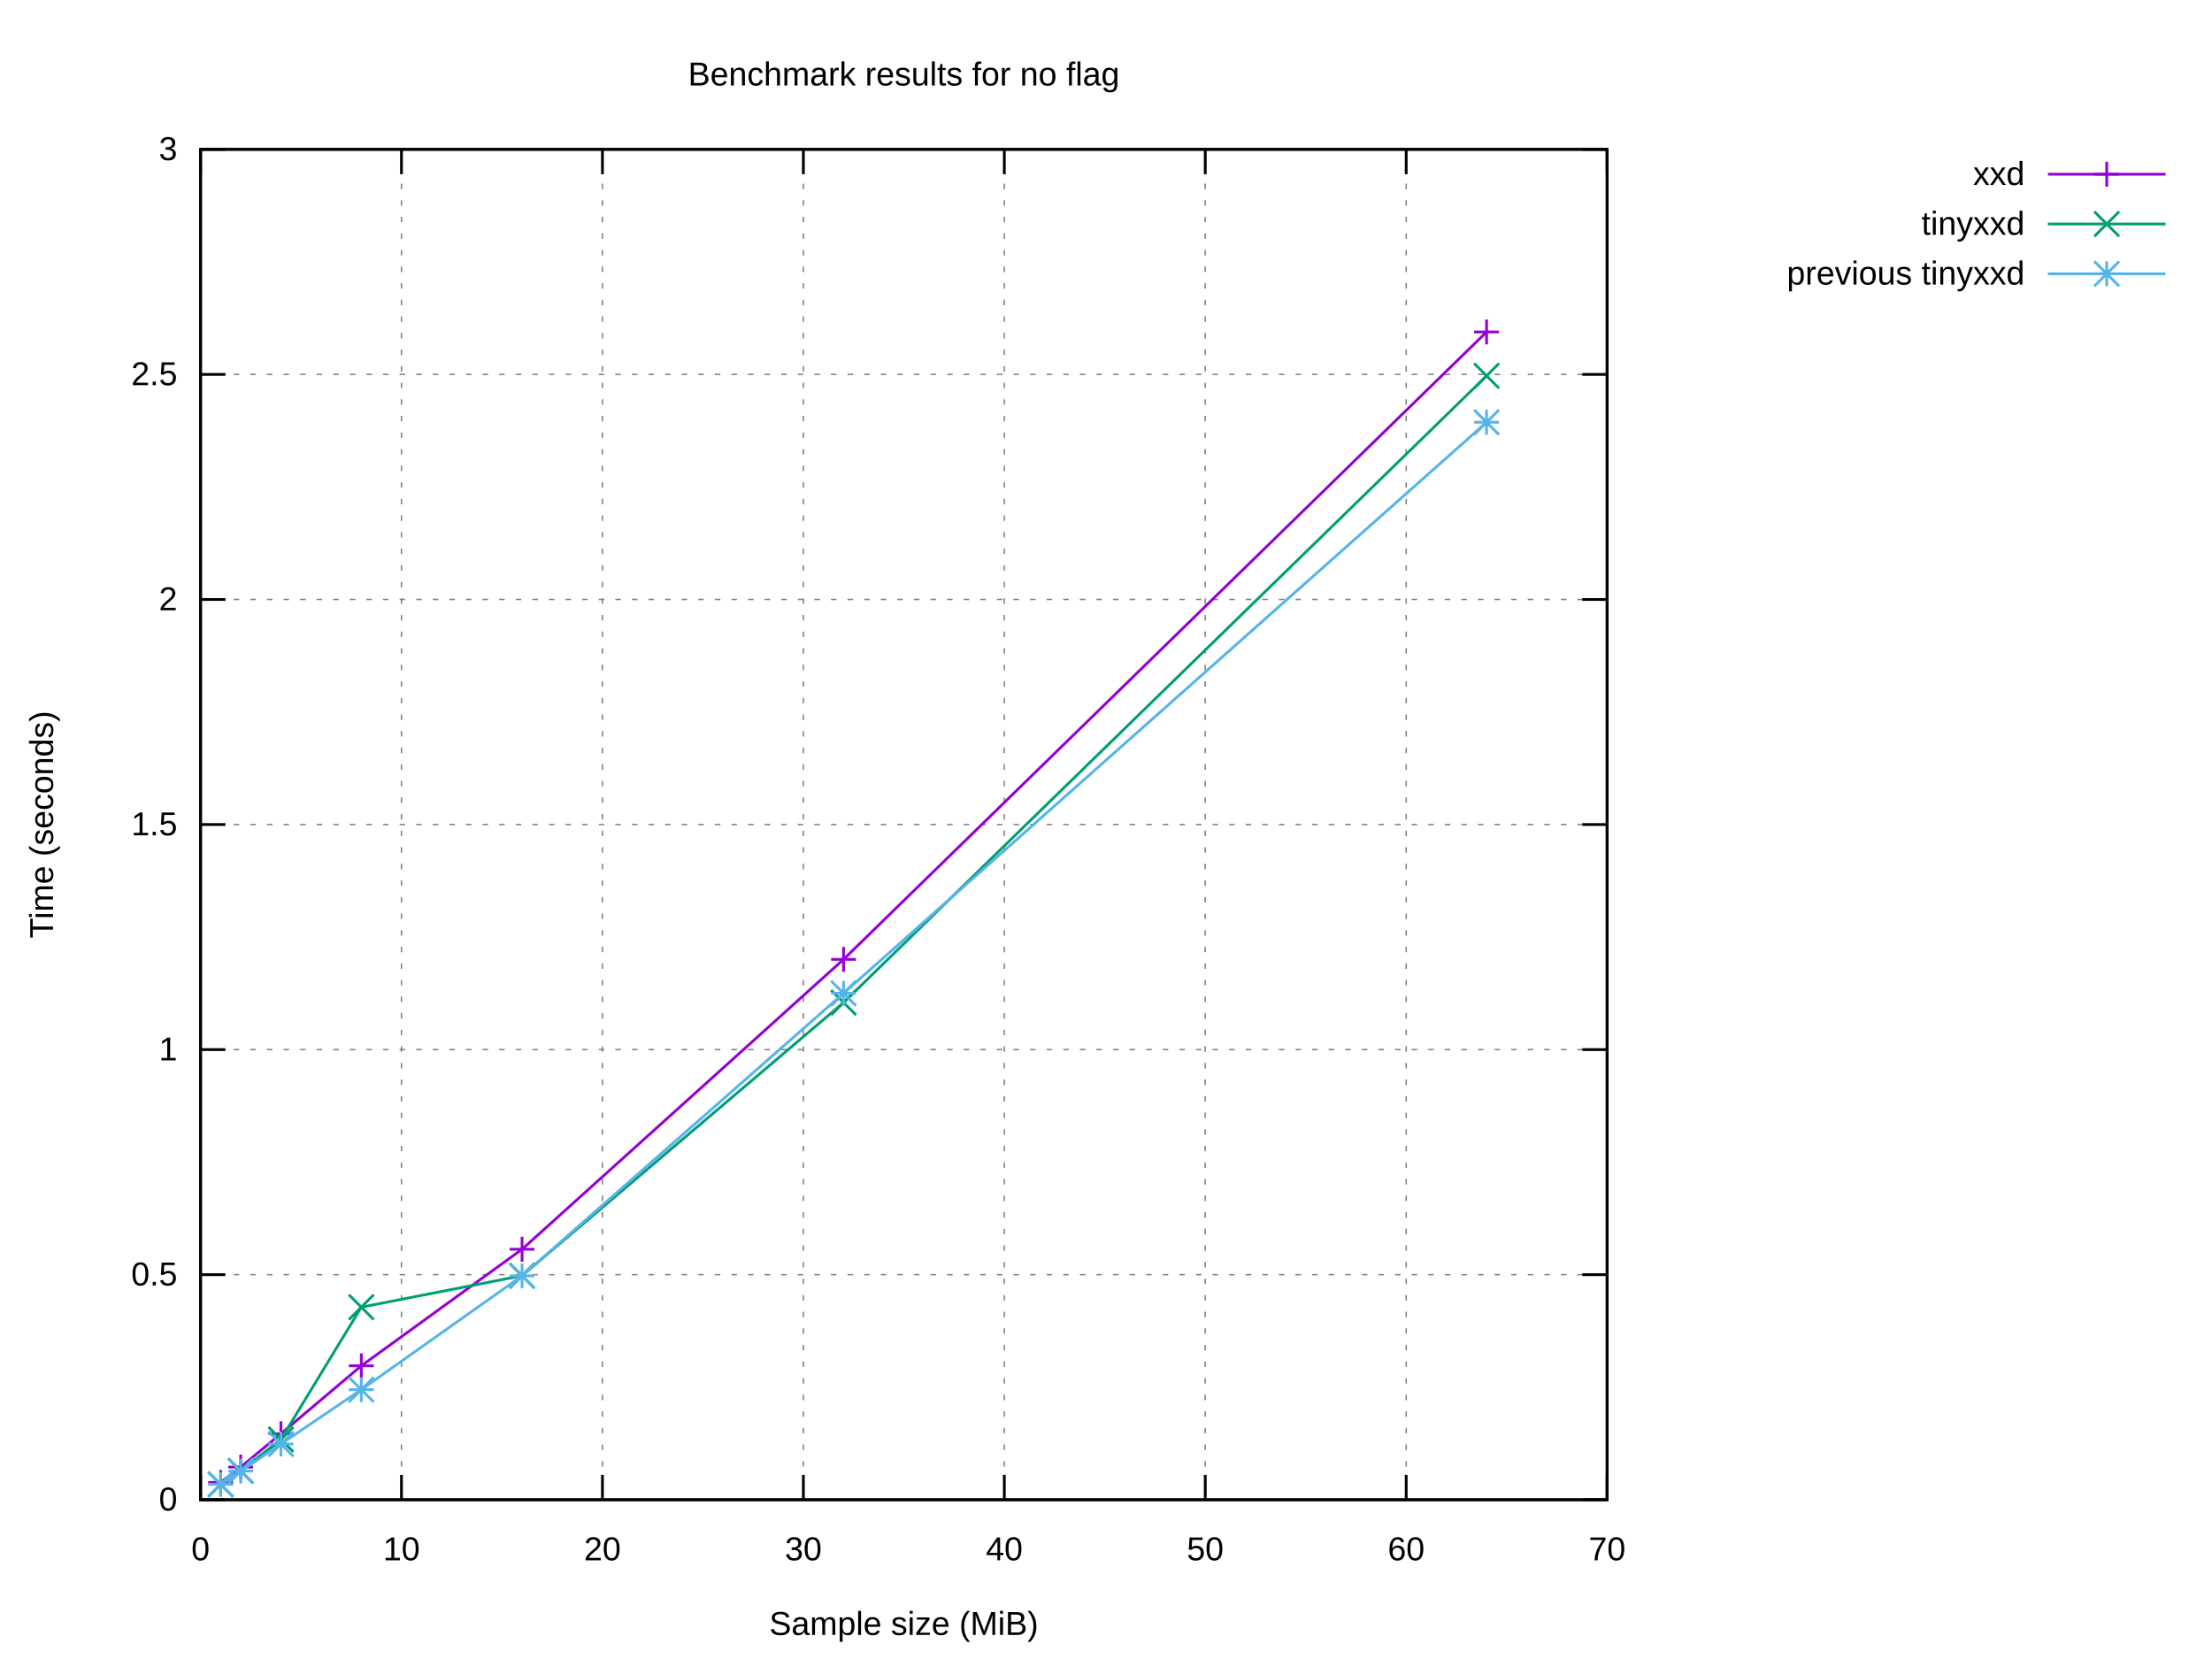
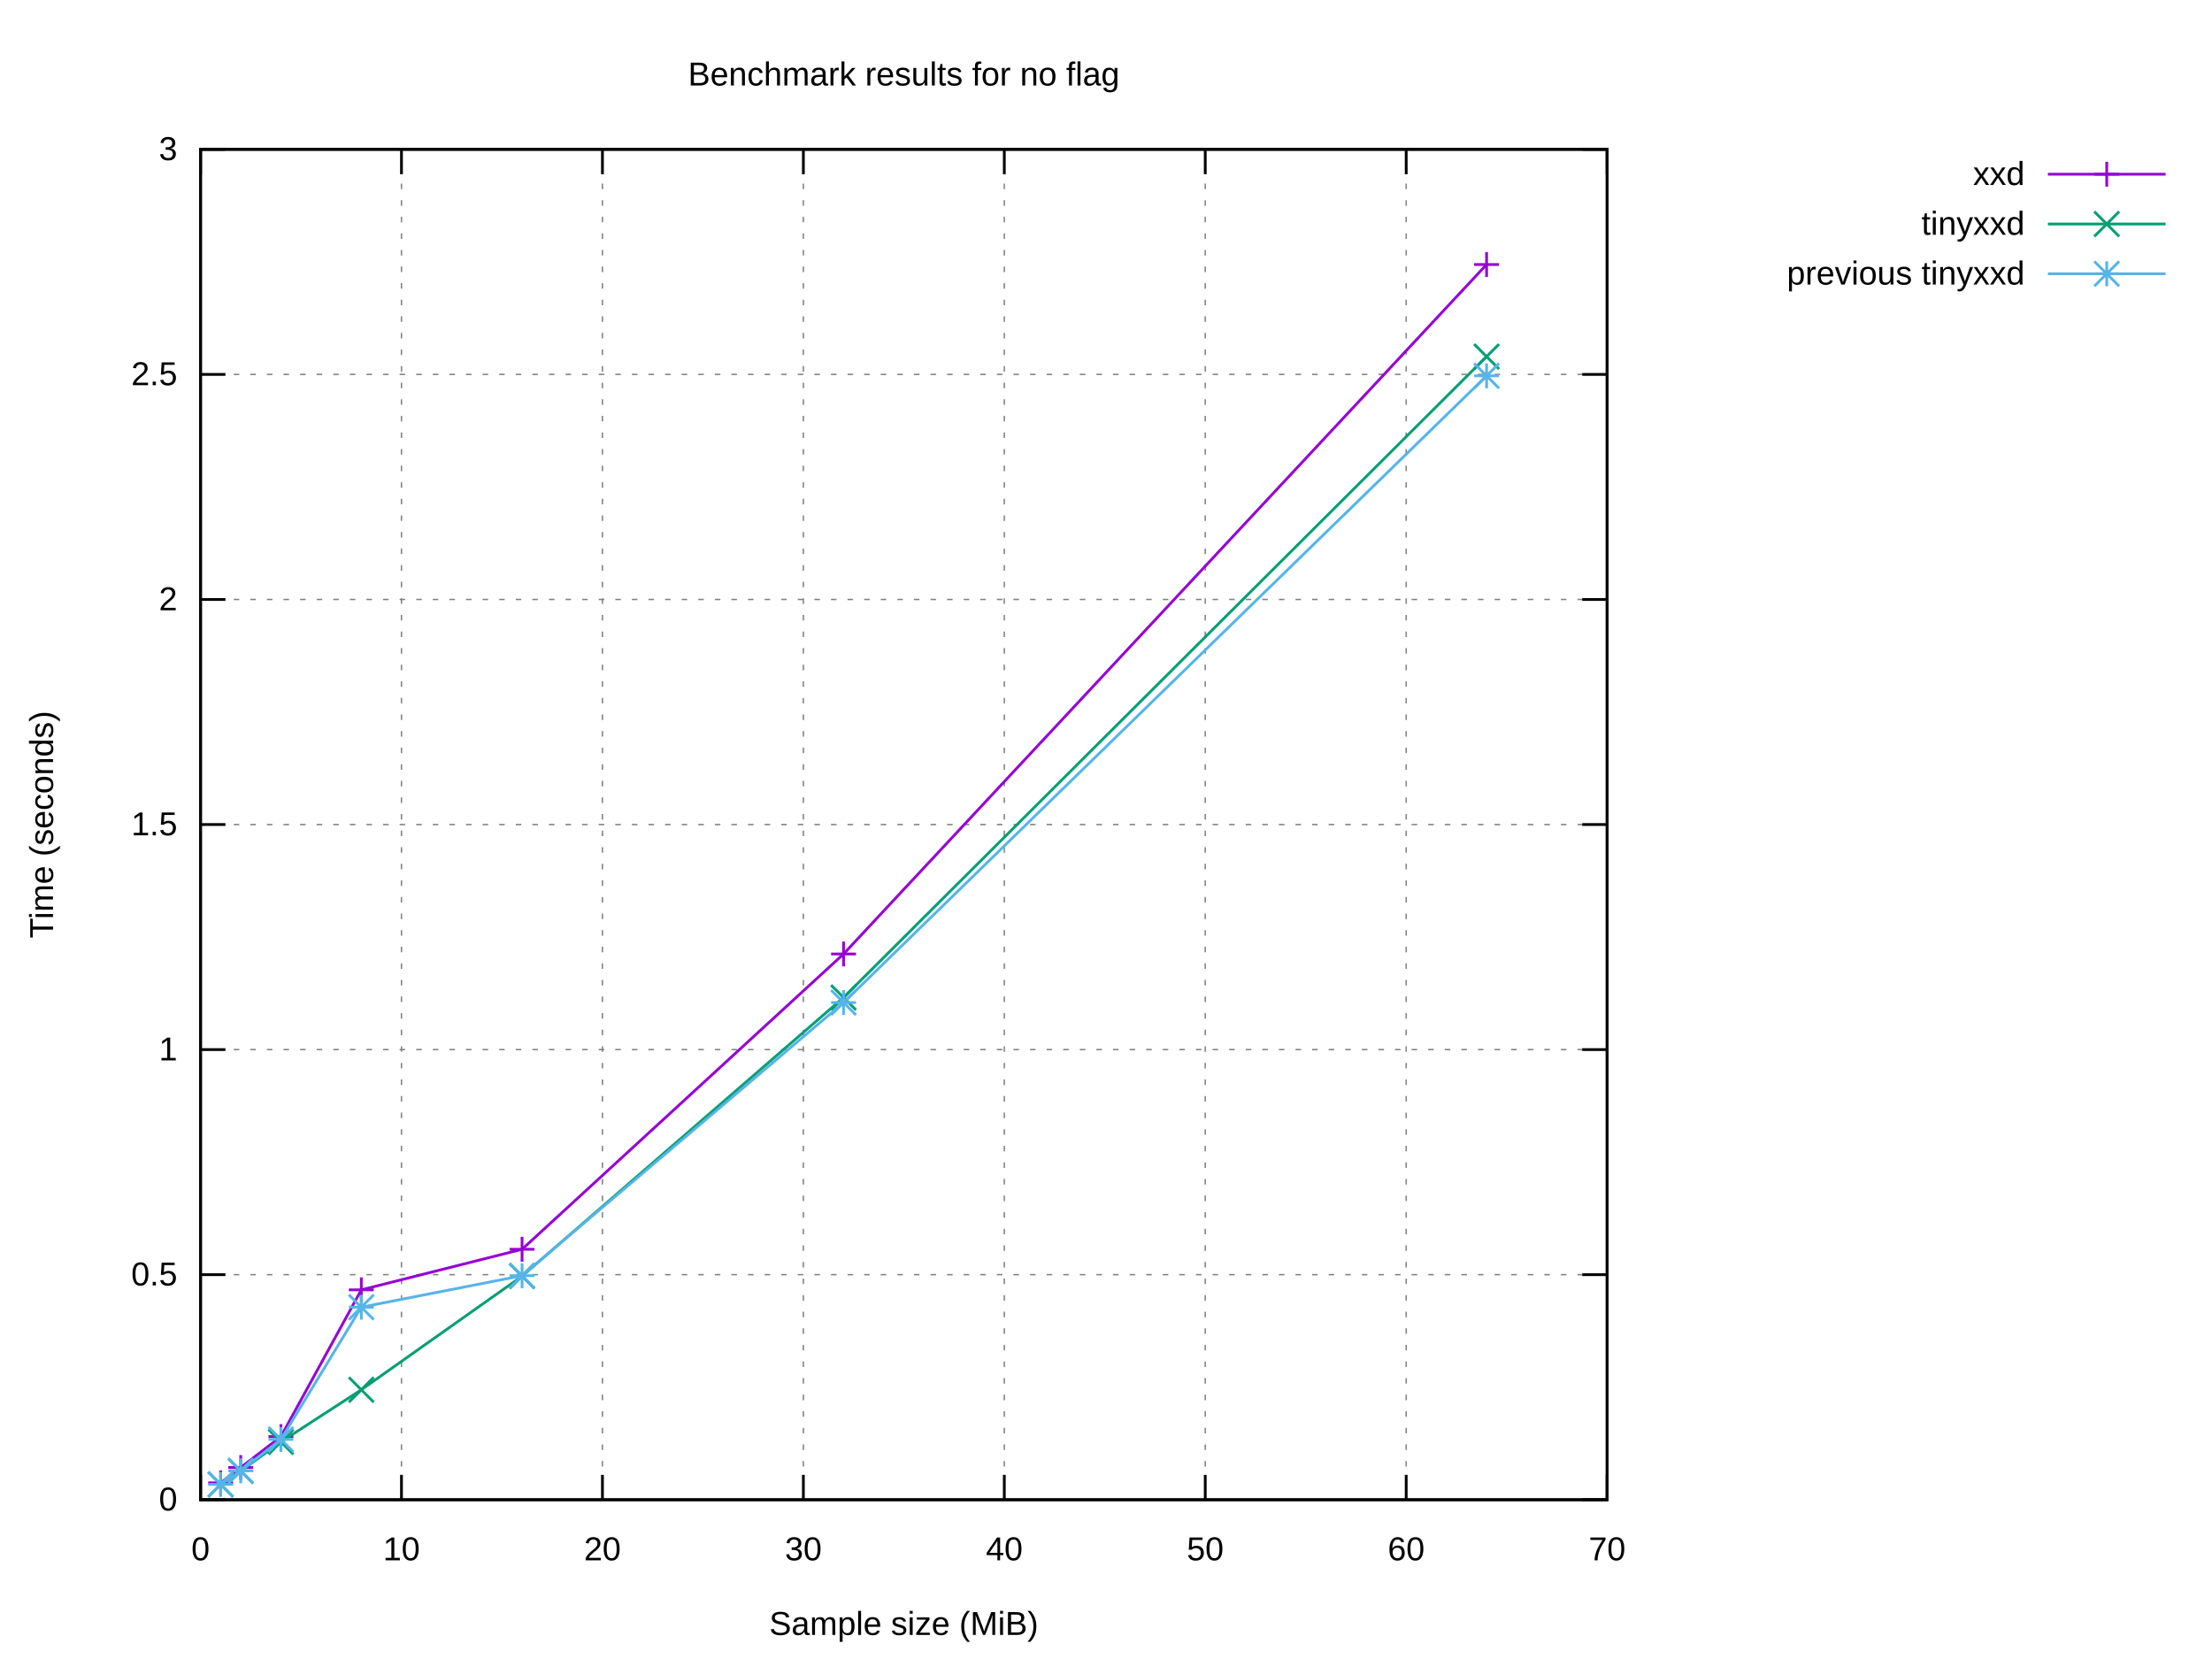
<svg xmlns="http://www.w3.org/2000/svg" xmlns:xlink="http://www.w3.org/1999/xlink" width="800" height="600" viewBox="0 0 800 600">
  <g id="gnuplot_canvas">
    <rect x="0" y="0" width="800" height="600" fill="#ffffff" />
    <defs>
      <circle id="gpDot" r="0.5" stroke-width="0.5" stroke="currentColor" />
      <path id="gpPt0" stroke-width="0.222" stroke="currentColor" d="M-1,0 h2 M0,-1 v2" />
      <path id="gpPt1" stroke-width="0.222" stroke="currentColor" d="M-1,-1 L1,1 M1,-1 L-1,1" />
      <path id="gpPt2" stroke-width="0.222" stroke="currentColor" d="M-1,0 L1,0 M0,-1 L0,1 M-1,-1 L1,1 M-1,1 L1,-1" />
      <rect id="gpPt3" stroke-width="0.222" stroke="currentColor" x="-1" y="-1" width="2" height="2" />
      <rect id="gpPt4" stroke-width="0.222" stroke="currentColor" fill="currentColor" x="-1" y="-1" width="2" height="2" />
      <circle id="gpPt5" stroke-width="0.222" stroke="currentColor" cx="0" cy="0" r="1" />
      <use xlink:href="#gpPt5" id="gpPt6" fill="currentColor" stroke="none" />
      <path id="gpPt7" stroke-width="0.222" stroke="currentColor" d="M0,-1.33 L-1.33,0.67 L1.33,0.67 z" />
      <use xlink:href="#gpPt7" id="gpPt8" fill="currentColor" stroke="none" />
      <use xlink:href="#gpPt7" id="gpPt9" stroke="currentColor" transform="rotate(180)" />
      <use xlink:href="#gpPt9" id="gpPt10" fill="currentColor" stroke="none" />
      <use xlink:href="#gpPt3" id="gpPt11" stroke="currentColor" transform="rotate(45)" />
      <use xlink:href="#gpPt11" id="gpPt12" fill="currentColor" stroke="none" />
      <path id="gpPt13" stroke-width="0.222" stroke="currentColor" d="M0,1.330 L1.265,0.411 L0.782,-1.067 L-0.782,-1.076 L-1.265,0.411 z" />
      <use xlink:href="#gpPt13" id="gpPt14" fill="currentColor" stroke="none" />
      <filter id="textbox" filterUnits="objectBoundingBox" x="0" y="0" height="1" width="1">
        <feFlood flood-color="#FFFFFF" flood-opacity="1" result="bgnd" />
        <feComposite in="SourceGraphic" in2="bgnd" operator="atop" />
      </filter>
      <filter id="greybox" filterUnits="objectBoundingBox" x="0" y="0" height="1" width="1">
        <feFlood flood-color="lightgrey" flood-opacity="1" result="grey" />
        <feComposite in="SourceGraphic" in2="grey" operator="atop" />
      </filter>
    </defs>
    <g fill="none" color="#FFFFFF" stroke="currentColor" stroke-width="1.00" stroke-linecap="butt" stroke-linejoin="miter">
</g>
    <g fill="none" color="black" stroke="currentColor" stroke-width="1.00" stroke-linecap="butt" stroke-linejoin="miter">
</g>
    <g fill="none" color="black" stroke="black" stroke-width="0.50" stroke-linecap="butt" stroke-linejoin="miter">
</g>
    <g fill="none" color="gray" stroke="currentColor" stroke-width="0.50" stroke-linecap="butt" stroke-linejoin="miter">
      <path stroke="gray" stroke-dasharray="2,4" class="gridline" d="M72.53,542.40 L581.24,542.40  " />
    </g>
    <g fill="none" color="gray" stroke="gray" stroke-width="1.00" stroke-linecap="butt" stroke-linejoin="miter">
</g>
    <g fill="none" color="black" stroke="currentColor" stroke-width="1.00" stroke-linecap="butt" stroke-linejoin="miter">
      <path stroke="black" d="M72.53,542.40 L81.53,542.40 M581.24,542.40 L572.24,542.40  " />
      <g transform="translate(64.14,546.30)" stroke="none" fill="black" font-family="Arial" font-size="12.00" text-anchor="end">
        <text>
          <tspan font-family="Arial"> 0</tspan>
        </text>
      </g>
    </g>
    <g fill="none" color="black" stroke="currentColor" stroke-width="1.00" stroke-linecap="butt" stroke-linejoin="miter">
</g>
    <g fill="none" color="black" stroke="black" stroke-width="0.50" stroke-linecap="butt" stroke-linejoin="miter">
</g>
    <g fill="none" color="gray" stroke="currentColor" stroke-width="0.50" stroke-linecap="butt" stroke-linejoin="miter">
      <path stroke="gray" stroke-dasharray="2,4" class="gridline" d="M72.53,461.00 L581.24,461.00  " />
    </g>
    <g fill="none" color="gray" stroke="gray" stroke-width="1.00" stroke-linecap="butt" stroke-linejoin="miter">
</g>
    <g fill="none" color="black" stroke="currentColor" stroke-width="1.00" stroke-linecap="butt" stroke-linejoin="miter">
      <path stroke="black" d="M72.53,461.00 L81.53,461.00 M581.24,461.00 L572.24,461.00  " />
      <g transform="translate(64.14,464.90)" stroke="none" fill="black" font-family="Arial" font-size="12.00" text-anchor="end">
        <text>
          <tspan font-family="Arial"> 0.5</tspan>
        </text>
      </g>
    </g>
    <g fill="none" color="black" stroke="currentColor" stroke-width="1.00" stroke-linecap="butt" stroke-linejoin="miter">
</g>
    <g fill="none" color="black" stroke="black" stroke-width="0.50" stroke-linecap="butt" stroke-linejoin="miter">
</g>
    <g fill="none" color="gray" stroke="currentColor" stroke-width="0.50" stroke-linecap="butt" stroke-linejoin="miter">
      <path stroke="gray" stroke-dasharray="2,4" class="gridline" d="M72.53,379.60 L581.24,379.60  " />
    </g>
    <g fill="none" color="gray" stroke="gray" stroke-width="1.00" stroke-linecap="butt" stroke-linejoin="miter">
</g>
    <g fill="none" color="black" stroke="currentColor" stroke-width="1.00" stroke-linecap="butt" stroke-linejoin="miter">
      <path stroke="black" d="M72.53,379.60 L81.53,379.60 M581.24,379.60 L572.24,379.60  " />
      <g transform="translate(64.14,383.50)" stroke="none" fill="black" font-family="Arial" font-size="12.00" text-anchor="end">
        <text>
          <tspan font-family="Arial"> 1</tspan>
        </text>
      </g>
    </g>
    <g fill="none" color="black" stroke="currentColor" stroke-width="1.00" stroke-linecap="butt" stroke-linejoin="miter">
</g>
    <g fill="none" color="black" stroke="black" stroke-width="0.50" stroke-linecap="butt" stroke-linejoin="miter">
</g>
    <g fill="none" color="gray" stroke="currentColor" stroke-width="0.50" stroke-linecap="butt" stroke-linejoin="miter">
      <path stroke="gray" stroke-dasharray="2,4" class="gridline" d="M72.53,298.20 L581.24,298.20  " />
    </g>
    <g fill="none" color="gray" stroke="gray" stroke-width="1.00" stroke-linecap="butt" stroke-linejoin="miter">
</g>
    <g fill="none" color="black" stroke="currentColor" stroke-width="1.00" stroke-linecap="butt" stroke-linejoin="miter">
      <path stroke="black" d="M72.53,298.20 L81.53,298.20 M581.24,298.20 L572.24,298.20  " />
      <g transform="translate(64.14,302.10)" stroke="none" fill="black" font-family="Arial" font-size="12.00" text-anchor="end">
        <text>
          <tspan font-family="Arial"> 1.5</tspan>
        </text>
      </g>
    </g>
    <g fill="none" color="black" stroke="currentColor" stroke-width="1.00" stroke-linecap="butt" stroke-linejoin="miter">
</g>
    <g fill="none" color="black" stroke="black" stroke-width="0.50" stroke-linecap="butt" stroke-linejoin="miter">
</g>
    <g fill="none" color="gray" stroke="currentColor" stroke-width="0.50" stroke-linecap="butt" stroke-linejoin="miter">
      <path stroke="gray" stroke-dasharray="2,4" class="gridline" d="M72.53,216.81 L581.24,216.81  " />
    </g>
    <g fill="none" color="gray" stroke="gray" stroke-width="1.00" stroke-linecap="butt" stroke-linejoin="miter">
</g>
    <g fill="none" color="black" stroke="currentColor" stroke-width="1.00" stroke-linecap="butt" stroke-linejoin="miter">
      <path stroke="black" d="M72.53,216.81 L81.53,216.81 M581.24,216.81 L572.24,216.81  " />
      <g transform="translate(64.14,220.71)" stroke="none" fill="black" font-family="Arial" font-size="12.00" text-anchor="end">
        <text>
          <tspan font-family="Arial"> 2</tspan>
        </text>
      </g>
    </g>
    <g fill="none" color="black" stroke="currentColor" stroke-width="1.00" stroke-linecap="butt" stroke-linejoin="miter">
</g>
    <g fill="none" color="black" stroke="black" stroke-width="0.50" stroke-linecap="butt" stroke-linejoin="miter">
</g>
    <g fill="none" color="gray" stroke="currentColor" stroke-width="0.50" stroke-linecap="butt" stroke-linejoin="miter">
      <path stroke="gray" stroke-dasharray="2,4" class="gridline" d="M72.53,135.41 L581.24,135.41  " />
    </g>
    <g fill="none" color="gray" stroke="gray" stroke-width="1.00" stroke-linecap="butt" stroke-linejoin="miter">
</g>
    <g fill="none" color="black" stroke="currentColor" stroke-width="1.00" stroke-linecap="butt" stroke-linejoin="miter">
      <path stroke="black" d="M72.53,135.41 L81.53,135.41 M581.24,135.41 L572.24,135.41  " />
      <g transform="translate(64.14,139.31)" stroke="none" fill="black" font-family="Arial" font-size="12.00" text-anchor="end">
        <text>
          <tspan font-family="Arial"> 2.5</tspan>
        </text>
      </g>
    </g>
    <g fill="none" color="black" stroke="currentColor" stroke-width="1.00" stroke-linecap="butt" stroke-linejoin="miter">
</g>
    <g fill="none" color="black" stroke="black" stroke-width="0.50" stroke-linecap="butt" stroke-linejoin="miter">
</g>
    <g fill="none" color="gray" stroke="currentColor" stroke-width="0.50" stroke-linecap="butt" stroke-linejoin="miter">
      <path stroke="gray" stroke-dasharray="2,4" class="gridline" d="M72.53,54.01 L581.24,54.01  " />
    </g>
    <g fill="none" color="gray" stroke="gray" stroke-width="1.00" stroke-linecap="butt" stroke-linejoin="miter">
</g>
    <g fill="none" color="black" stroke="currentColor" stroke-width="1.00" stroke-linecap="butt" stroke-linejoin="miter">
      <path stroke="black" d="M72.53,54.01 L81.53,54.01 M581.24,54.01 L572.24,54.01  " />
      <g transform="translate(64.14,57.91)" stroke="none" fill="black" font-family="Arial" font-size="12.00" text-anchor="end">
        <text>
          <tspan font-family="Arial"> 3</tspan>
        </text>
      </g>
    </g>
    <g fill="none" color="black" stroke="currentColor" stroke-width="1.00" stroke-linecap="butt" stroke-linejoin="miter">
</g>
    <g fill="none" color="black" stroke="black" stroke-width="0.50" stroke-linecap="butt" stroke-linejoin="miter">
</g>
    <g fill="none" color="gray" stroke="currentColor" stroke-width="0.50" stroke-linecap="butt" stroke-linejoin="miter">
      <path stroke="gray" stroke-dasharray="2,4" class="gridline" d="M72.53,542.40 L72.53,54.01  " />
    </g>
    <g fill="none" color="gray" stroke="gray" stroke-width="1.00" stroke-linecap="butt" stroke-linejoin="miter">
</g>
    <g fill="none" color="black" stroke="currentColor" stroke-width="1.00" stroke-linecap="butt" stroke-linejoin="miter">
      <path stroke="black" d="M72.53,542.40 L72.53,533.40 M72.53,54.01 L72.53,63.01  " />
      <g transform="translate(72.53,564.30)" stroke="none" fill="black" font-family="Arial" font-size="12.00" text-anchor="middle">
        <text>
          <tspan font-family="Arial"> 0</tspan>
        </text>
      </g>
    </g>
    <g fill="none" color="black" stroke="currentColor" stroke-width="1.00" stroke-linecap="butt" stroke-linejoin="miter">
</g>
    <g fill="none" color="black" stroke="black" stroke-width="0.50" stroke-linecap="butt" stroke-linejoin="miter">
</g>
    <g fill="none" color="gray" stroke="currentColor" stroke-width="0.50" stroke-linecap="butt" stroke-linejoin="miter">
      <path stroke="gray" stroke-dasharray="2,4" class="gridline" d="M145.20,542.40 L145.20,54.01  " />
    </g>
    <g fill="none" color="gray" stroke="gray" stroke-width="1.00" stroke-linecap="butt" stroke-linejoin="miter">
</g>
    <g fill="none" color="black" stroke="currentColor" stroke-width="1.00" stroke-linecap="butt" stroke-linejoin="miter">
      <path stroke="black" d="M145.20,542.40 L145.20,533.40 M145.20,54.01 L145.20,63.01  " />
      <g transform="translate(145.20,564.30)" stroke="none" fill="black" font-family="Arial" font-size="12.00" text-anchor="middle">
        <text>
          <tspan font-family="Arial"> 10</tspan>
        </text>
      </g>
    </g>
    <g fill="none" color="black" stroke="currentColor" stroke-width="1.00" stroke-linecap="butt" stroke-linejoin="miter">
</g>
    <g fill="none" color="black" stroke="black" stroke-width="0.50" stroke-linecap="butt" stroke-linejoin="miter">
</g>
    <g fill="none" color="gray" stroke="currentColor" stroke-width="0.50" stroke-linecap="butt" stroke-linejoin="miter">
      <path stroke="gray" stroke-dasharray="2,4" class="gridline" d="M217.88,542.40 L217.88,54.01  " />
    </g>
    <g fill="none" color="gray" stroke="gray" stroke-width="1.00" stroke-linecap="butt" stroke-linejoin="miter">
</g>
    <g fill="none" color="black" stroke="currentColor" stroke-width="1.00" stroke-linecap="butt" stroke-linejoin="miter">
      <path stroke="black" d="M217.88,542.40 L217.88,533.40 M217.88,54.01 L217.88,63.01  " />
      <g transform="translate(217.88,564.30)" stroke="none" fill="black" font-family="Arial" font-size="12.00" text-anchor="middle">
        <text>
          <tspan font-family="Arial"> 20</tspan>
        </text>
      </g>
    </g>
    <g fill="none" color="black" stroke="currentColor" stroke-width="1.00" stroke-linecap="butt" stroke-linejoin="miter">
</g>
    <g fill="none" color="black" stroke="black" stroke-width="0.50" stroke-linecap="butt" stroke-linejoin="miter">
</g>
    <g fill="none" color="gray" stroke="currentColor" stroke-width="0.50" stroke-linecap="butt" stroke-linejoin="miter">
      <path stroke="gray" stroke-dasharray="2,4" class="gridline" d="M290.55,542.40 L290.55,54.01  " />
    </g>
    <g fill="none" color="gray" stroke="gray" stroke-width="1.00" stroke-linecap="butt" stroke-linejoin="miter">
</g>
    <g fill="none" color="black" stroke="currentColor" stroke-width="1.00" stroke-linecap="butt" stroke-linejoin="miter">
      <path stroke="black" d="M290.55,542.40 L290.55,533.40 M290.55,54.01 L290.55,63.01  " />
      <g transform="translate(290.55,564.30)" stroke="none" fill="black" font-family="Arial" font-size="12.00" text-anchor="middle">
        <text>
          <tspan font-family="Arial"> 30</tspan>
        </text>
      </g>
    </g>
    <g fill="none" color="black" stroke="currentColor" stroke-width="1.00" stroke-linecap="butt" stroke-linejoin="miter">
</g>
    <g fill="none" color="black" stroke="black" stroke-width="0.50" stroke-linecap="butt" stroke-linejoin="miter">
</g>
    <g fill="none" color="gray" stroke="currentColor" stroke-width="0.50" stroke-linecap="butt" stroke-linejoin="miter">
      <path stroke="gray" stroke-dasharray="2,4" class="gridline" d="M363.22,542.40 L363.22,54.01  " />
    </g>
    <g fill="none" color="gray" stroke="gray" stroke-width="1.00" stroke-linecap="butt" stroke-linejoin="miter">
</g>
    <g fill="none" color="black" stroke="currentColor" stroke-width="1.00" stroke-linecap="butt" stroke-linejoin="miter">
      <path stroke="black" d="M363.22,542.40 L363.22,533.40 M363.22,54.01 L363.22,63.01  " />
      <g transform="translate(363.22,564.30)" stroke="none" fill="black" font-family="Arial" font-size="12.00" text-anchor="middle">
        <text>
          <tspan font-family="Arial"> 40</tspan>
        </text>
      </g>
    </g>
    <g fill="none" color="black" stroke="currentColor" stroke-width="1.00" stroke-linecap="butt" stroke-linejoin="miter">
</g>
    <g fill="none" color="black" stroke="black" stroke-width="0.50" stroke-linecap="butt" stroke-linejoin="miter">
</g>
    <g fill="none" color="gray" stroke="currentColor" stroke-width="0.50" stroke-linecap="butt" stroke-linejoin="miter">
      <path stroke="gray" stroke-dasharray="2,4" class="gridline" d="M435.89,542.40 L435.89,54.01  " />
    </g>
    <g fill="none" color="gray" stroke="gray" stroke-width="1.00" stroke-linecap="butt" stroke-linejoin="miter">
</g>
    <g fill="none" color="black" stroke="currentColor" stroke-width="1.00" stroke-linecap="butt" stroke-linejoin="miter">
      <path stroke="black" d="M435.89,542.40 L435.89,533.40 M435.89,54.01 L435.89,63.01  " />
      <g transform="translate(435.89,564.30)" stroke="none" fill="black" font-family="Arial" font-size="12.00" text-anchor="middle">
        <text>
          <tspan font-family="Arial"> 50</tspan>
        </text>
      </g>
    </g>
    <g fill="none" color="black" stroke="currentColor" stroke-width="1.00" stroke-linecap="butt" stroke-linejoin="miter">
</g>
    <g fill="none" color="black" stroke="black" stroke-width="0.50" stroke-linecap="butt" stroke-linejoin="miter">
</g>
    <g fill="none" color="gray" stroke="currentColor" stroke-width="0.50" stroke-linecap="butt" stroke-linejoin="miter">
      <path stroke="gray" stroke-dasharray="2,4" class="gridline" d="M508.57,542.40 L508.57,54.01  " />
    </g>
    <g fill="none" color="gray" stroke="gray" stroke-width="1.00" stroke-linecap="butt" stroke-linejoin="miter">
</g>
    <g fill="none" color="black" stroke="currentColor" stroke-width="1.00" stroke-linecap="butt" stroke-linejoin="miter">
      <path stroke="black" d="M508.57,542.40 L508.57,533.40 M508.57,54.01 L508.57,63.01  " />
      <g transform="translate(508.57,564.30)" stroke="none" fill="black" font-family="Arial" font-size="12.00" text-anchor="middle">
        <text>
          <tspan font-family="Arial"> 60</tspan>
        </text>
      </g>
    </g>
    <g fill="none" color="black" stroke="currentColor" stroke-width="1.00" stroke-linecap="butt" stroke-linejoin="miter">
</g>
    <g fill="none" color="black" stroke="black" stroke-width="0.50" stroke-linecap="butt" stroke-linejoin="miter">
</g>
    <g fill="none" color="gray" stroke="currentColor" stroke-width="0.50" stroke-linecap="butt" stroke-linejoin="miter">
      <path stroke="gray" stroke-dasharray="2,4" class="gridline" d="M581.24,542.40 L581.24,54.01  " />
    </g>
    <g fill="none" color="gray" stroke="gray" stroke-width="1.00" stroke-linecap="butt" stroke-linejoin="miter">
</g>
    <g fill="none" color="black" stroke="currentColor" stroke-width="1.00" stroke-linecap="butt" stroke-linejoin="miter">
      <path stroke="black" d="M581.24,542.40 L581.24,533.40 M581.24,54.01 L581.24,63.01  " />
      <g transform="translate(581.24,564.30)" stroke="none" fill="black" font-family="Arial" font-size="12.00" text-anchor="middle">
        <text>
          <tspan font-family="Arial"> 70</tspan>
        </text>
      </g>
    </g>
    <g fill="none" color="black" stroke="currentColor" stroke-width="1.00" stroke-linecap="butt" stroke-linejoin="miter">
</g>
    <g fill="none" color="black" stroke="currentColor" stroke-width="1.00" stroke-linecap="butt" stroke-linejoin="miter">
      <path stroke="black" d="M72.53,54.01 L72.53,542.40 L581.24,542.40 L581.24,54.01 L72.53,54.01 Z  " />
    </g>
    <g fill="none" color="black" stroke="currentColor" stroke-width="1.00" stroke-linecap="butt" stroke-linejoin="miter">
</g>
    <g id="gnuplot_plot_1">
      <g fill="none" color="black" stroke="currentColor" stroke-width="1.00" stroke-linecap="butt" stroke-linejoin="miter">
        <g transform="translate(732.26,66.91)" stroke="none" fill="black" font-family="Arial" font-size="12.00" text-anchor="end">
          <text>
            <tspan font-family="Arial">xxd</tspan>
          </text>
        </g>
      </g>
      <g fill="none" color="black" stroke="currentColor" stroke-width="1.00" stroke-linecap="butt" stroke-linejoin="miter">
-         <path stroke="rgb(148,   0, 211)" d="M740.65,63.01 L783.21,63.01 M537.64,120.06 L305.08,346.97 L188.81,451.81 L130.67,493.97 L101.60,518.53 L87.06,530.59   L79.80,536.14  " />
-         <use xlink:href="#gpPt0" transform="translate(537.64,120.06) scale(4.50)" color="rgb(148,   0, 211)" />
-         <use xlink:href="#gpPt0" transform="translate(305.08,346.97) scale(4.50)" color="rgb(148,   0, 211)" />
-         <use xlink:href="#gpPt0" transform="translate(188.81,451.81) scale(4.50)" color="rgb(148,   0, 211)" />
-         <use xlink:href="#gpPt0" transform="translate(130.67,493.97) scale(4.50)" color="rgb(148,   0, 211)" />
-         <use xlink:href="#gpPt0" transform="translate(101.60,518.53) scale(4.50)" color="rgb(148,   0, 211)" />
-         <use xlink:href="#gpPt0" transform="translate(87.06,530.59) scale(4.50)" color="rgb(148,   0, 211)" />
-         <use xlink:href="#gpPt0" transform="translate(79.80,536.14) scale(4.50)" color="rgb(148,   0, 211)" />
+         <path stroke="rgb(148,   0, 211)" d="M740.65,63.01 L783.21,63.01 M537.64,95.67 L305.08,345.02 L188.81,451.82 L130.67,466.49 L101.60,519.56 L87.06,530.75   L79.80,536.29  " />
+         <use xlink:href="#gpPt0" transform="translate(537.64,95.67) scale(4.50)" color="rgb(148,   0, 211)" />
+         <use xlink:href="#gpPt0" transform="translate(305.08,345.02) scale(4.50)" color="rgb(148,   0, 211)" />
+         <use xlink:href="#gpPt0" transform="translate(188.81,451.82) scale(4.50)" color="rgb(148,   0, 211)" />
+         <use xlink:href="#gpPt0" transform="translate(130.67,466.49) scale(4.50)" color="rgb(148,   0, 211)" />
+         <use xlink:href="#gpPt0" transform="translate(101.60,519.56) scale(4.50)" color="rgb(148,   0, 211)" />
+         <use xlink:href="#gpPt0" transform="translate(87.06,530.75) scale(4.50)" color="rgb(148,   0, 211)" />
+         <use xlink:href="#gpPt0" transform="translate(79.80,536.29) scale(4.50)" color="rgb(148,   0, 211)" />
        <use xlink:href="#gpPt0" transform="translate(761.93,63.01) scale(4.50)" color="rgb(148,   0, 211)" />
      </g>
    </g>
    <g id="gnuplot_plot_2">
      <g fill="none" color="black" stroke="currentColor" stroke-width="1.00" stroke-linecap="butt" stroke-linejoin="miter">
        <g transform="translate(732.26,84.91)" stroke="none" fill="black" font-family="Arial" font-size="12.00" text-anchor="end">
          <text>
            <tspan font-family="Arial">tinyxxd</tspan>
          </text>
        </g>
      </g>
      <g fill="none" color="black" stroke="currentColor" stroke-width="1.00" stroke-linecap="butt" stroke-linejoin="miter">
-         <path stroke="rgb(  0, 158, 115)" d="M740.65,81.01 L783.21,81.01 M537.64,135.93 L305.08,362.59 L188.81,461.37 L130.67,472.76 L101.60,520.59 L87.06,531.95   L79.80,536.85  " />
-         <use xlink:href="#gpPt1" transform="translate(537.64,135.93) scale(4.50)" color="rgb(  0, 158, 115)" />
-         <use xlink:href="#gpPt1" transform="translate(305.08,362.59) scale(4.50)" color="rgb(  0, 158, 115)" />
-         <use xlink:href="#gpPt1" transform="translate(188.81,461.37) scale(4.50)" color="rgb(  0, 158, 115)" />
-         <use xlink:href="#gpPt1" transform="translate(130.67,472.76) scale(4.50)" color="rgb(  0, 158, 115)" />
-         <use xlink:href="#gpPt1" transform="translate(101.60,520.59) scale(4.50)" color="rgb(  0, 158, 115)" />
-         <use xlink:href="#gpPt1" transform="translate(87.06,531.95) scale(4.50)" color="rgb(  0, 158, 115)" />
-         <use xlink:href="#gpPt1" transform="translate(79.80,536.85) scale(4.50)" color="rgb(  0, 158, 115)" />
+         <path stroke="rgb(  0, 158, 115)" d="M740.65,81.01 L783.21,81.01 M537.64,128.96 L305.08,360.77 L188.81,461.53 L130.67,502.63 L101.60,521.48 L87.06,532.00   L79.80,536.87  " />
+         <use xlink:href="#gpPt1" transform="translate(537.64,128.96) scale(4.50)" color="rgb(  0, 158, 115)" />
+         <use xlink:href="#gpPt1" transform="translate(305.08,360.77) scale(4.50)" color="rgb(  0, 158, 115)" />
+         <use xlink:href="#gpPt1" transform="translate(188.81,461.53) scale(4.50)" color="rgb(  0, 158, 115)" />
+         <use xlink:href="#gpPt1" transform="translate(130.67,502.63) scale(4.50)" color="rgb(  0, 158, 115)" />
+         <use xlink:href="#gpPt1" transform="translate(101.60,521.48) scale(4.50)" color="rgb(  0, 158, 115)" />
+         <use xlink:href="#gpPt1" transform="translate(87.06,532.00) scale(4.50)" color="rgb(  0, 158, 115)" />
+         <use xlink:href="#gpPt1" transform="translate(79.80,536.87) scale(4.50)" color="rgb(  0, 158, 115)" />
        <use xlink:href="#gpPt1" transform="translate(761.93,81.01) scale(4.50)" color="rgb(  0, 158, 115)" />
      </g>
    </g>
    <g id="gnuplot_plot_3">
      <g fill="none" color="black" stroke="currentColor" stroke-width="1.00" stroke-linecap="butt" stroke-linejoin="miter">
        <g transform="translate(732.26,102.91)" stroke="none" fill="black" font-family="Arial" font-size="12.00" text-anchor="end">
          <text>
            <tspan font-family="Arial">previous tinyxxd</tspan>
          </text>
        </g>
      </g>
      <g fill="none" color="black" stroke="currentColor" stroke-width="1.00" stroke-linecap="butt" stroke-linejoin="miter">
-         <path stroke="rgb( 86, 180, 233)" d="M740.65,99.01 L783.21,99.01 M537.64,152.72 L305.08,359.23 L188.81,461.43 L130.67,502.58 L101.60,522.24 L87.06,532.05   L79.80,536.85  " />
-         <use xlink:href="#gpPt2" transform="translate(537.64,152.72) scale(4.50)" color="rgb( 86, 180, 233)" />
-         <use xlink:href="#gpPt2" transform="translate(305.08,359.23) scale(4.50)" color="rgb( 86, 180, 233)" />
-         <use xlink:href="#gpPt2" transform="translate(188.81,461.43) scale(4.50)" color="rgb( 86, 180, 233)" />
-         <use xlink:href="#gpPt2" transform="translate(130.67,502.58) scale(4.50)" color="rgb( 86, 180, 233)" />
-         <use xlink:href="#gpPt2" transform="translate(101.60,522.24) scale(4.50)" color="rgb( 86, 180, 233)" />
-         <use xlink:href="#gpPt2" transform="translate(87.06,532.05) scale(4.50)" color="rgb( 86, 180, 233)" />
+         <path stroke="rgb( 86, 180, 233)" d="M740.65,99.01 L783.21,99.01 M537.64,135.93 L305.08,362.59 L188.81,461.37 L130.67,472.76 L101.60,520.59 L87.06,531.95   L79.80,536.85  " />
+         <use xlink:href="#gpPt2" transform="translate(537.64,135.93) scale(4.50)" color="rgb( 86, 180, 233)" />
+         <use xlink:href="#gpPt2" transform="translate(305.08,362.59) scale(4.50)" color="rgb( 86, 180, 233)" />
+         <use xlink:href="#gpPt2" transform="translate(188.81,461.37) scale(4.50)" color="rgb( 86, 180, 233)" />
+         <use xlink:href="#gpPt2" transform="translate(130.67,472.76) scale(4.50)" color="rgb( 86, 180, 233)" />
+         <use xlink:href="#gpPt2" transform="translate(101.60,520.59) scale(4.50)" color="rgb( 86, 180, 233)" />
+         <use xlink:href="#gpPt2" transform="translate(87.06,531.95) scale(4.50)" color="rgb( 86, 180, 233)" />
        <use xlink:href="#gpPt2" transform="translate(79.80,536.85) scale(4.50)" color="rgb( 86, 180, 233)" />
        <use xlink:href="#gpPt2" transform="translate(761.93,99.01) scale(4.50)" color="rgb( 86, 180, 233)" />
      </g>
    </g>
    <g fill="none" color="#FFFFFF" stroke="rgb( 86, 180, 233)" stroke-width="2.00" stroke-linecap="butt" stroke-linejoin="miter">
</g>
    <g fill="none" color="black" stroke="currentColor" stroke-width="2.00" stroke-linecap="butt" stroke-linejoin="miter">
</g>
    <g fill="none" color="black" stroke="black" stroke-width="1.00" stroke-linecap="butt" stroke-linejoin="miter">
</g>
    <g fill="none" color="black" stroke="currentColor" stroke-width="1.00" stroke-linecap="butt" stroke-linejoin="miter">
      <path stroke="black" d="M72.53,54.01 L72.53,542.40 L581.24,542.40 L581.24,54.01 L72.53,54.01 Z  " />
      <g transform="translate(19.18,298.21) rotate(270.00)" stroke="none" fill="black" font-family="Arial" font-size="12.00" text-anchor="middle">
        <text>
          <tspan font-family="Arial">Time (seconds)</tspan>
        </text>
      </g>
    </g>
    <g fill="none" color="black" stroke="currentColor" stroke-width="1.00" stroke-linecap="butt" stroke-linejoin="miter">
      <g transform="translate(326.88,591.30)" stroke="none" fill="black" font-family="Arial" font-size="12.00" text-anchor="middle">
        <text>
          <tspan font-family="Arial">Sample size (MiB)</tspan>
        </text>
      </g>
    </g>
    <g fill="none" color="black" stroke="currentColor" stroke-width="1.00" stroke-linecap="butt" stroke-linejoin="miter">
</g>
    <g fill="none" color="black" stroke="currentColor" stroke-width="1.00" stroke-linecap="butt" stroke-linejoin="miter">
      <g transform="translate(326.88,30.91)" stroke="none" fill="black" font-family="Arial" font-size="12.00" text-anchor="middle">
        <text>
          <tspan font-family="Arial">Benchmark results for no flag</tspan>
        </text>
      </g>
    </g>
    <g fill="none" color="black" stroke="currentColor" stroke-width="1.00" stroke-linecap="butt" stroke-linejoin="miter">
</g>
  </g>
</svg>
